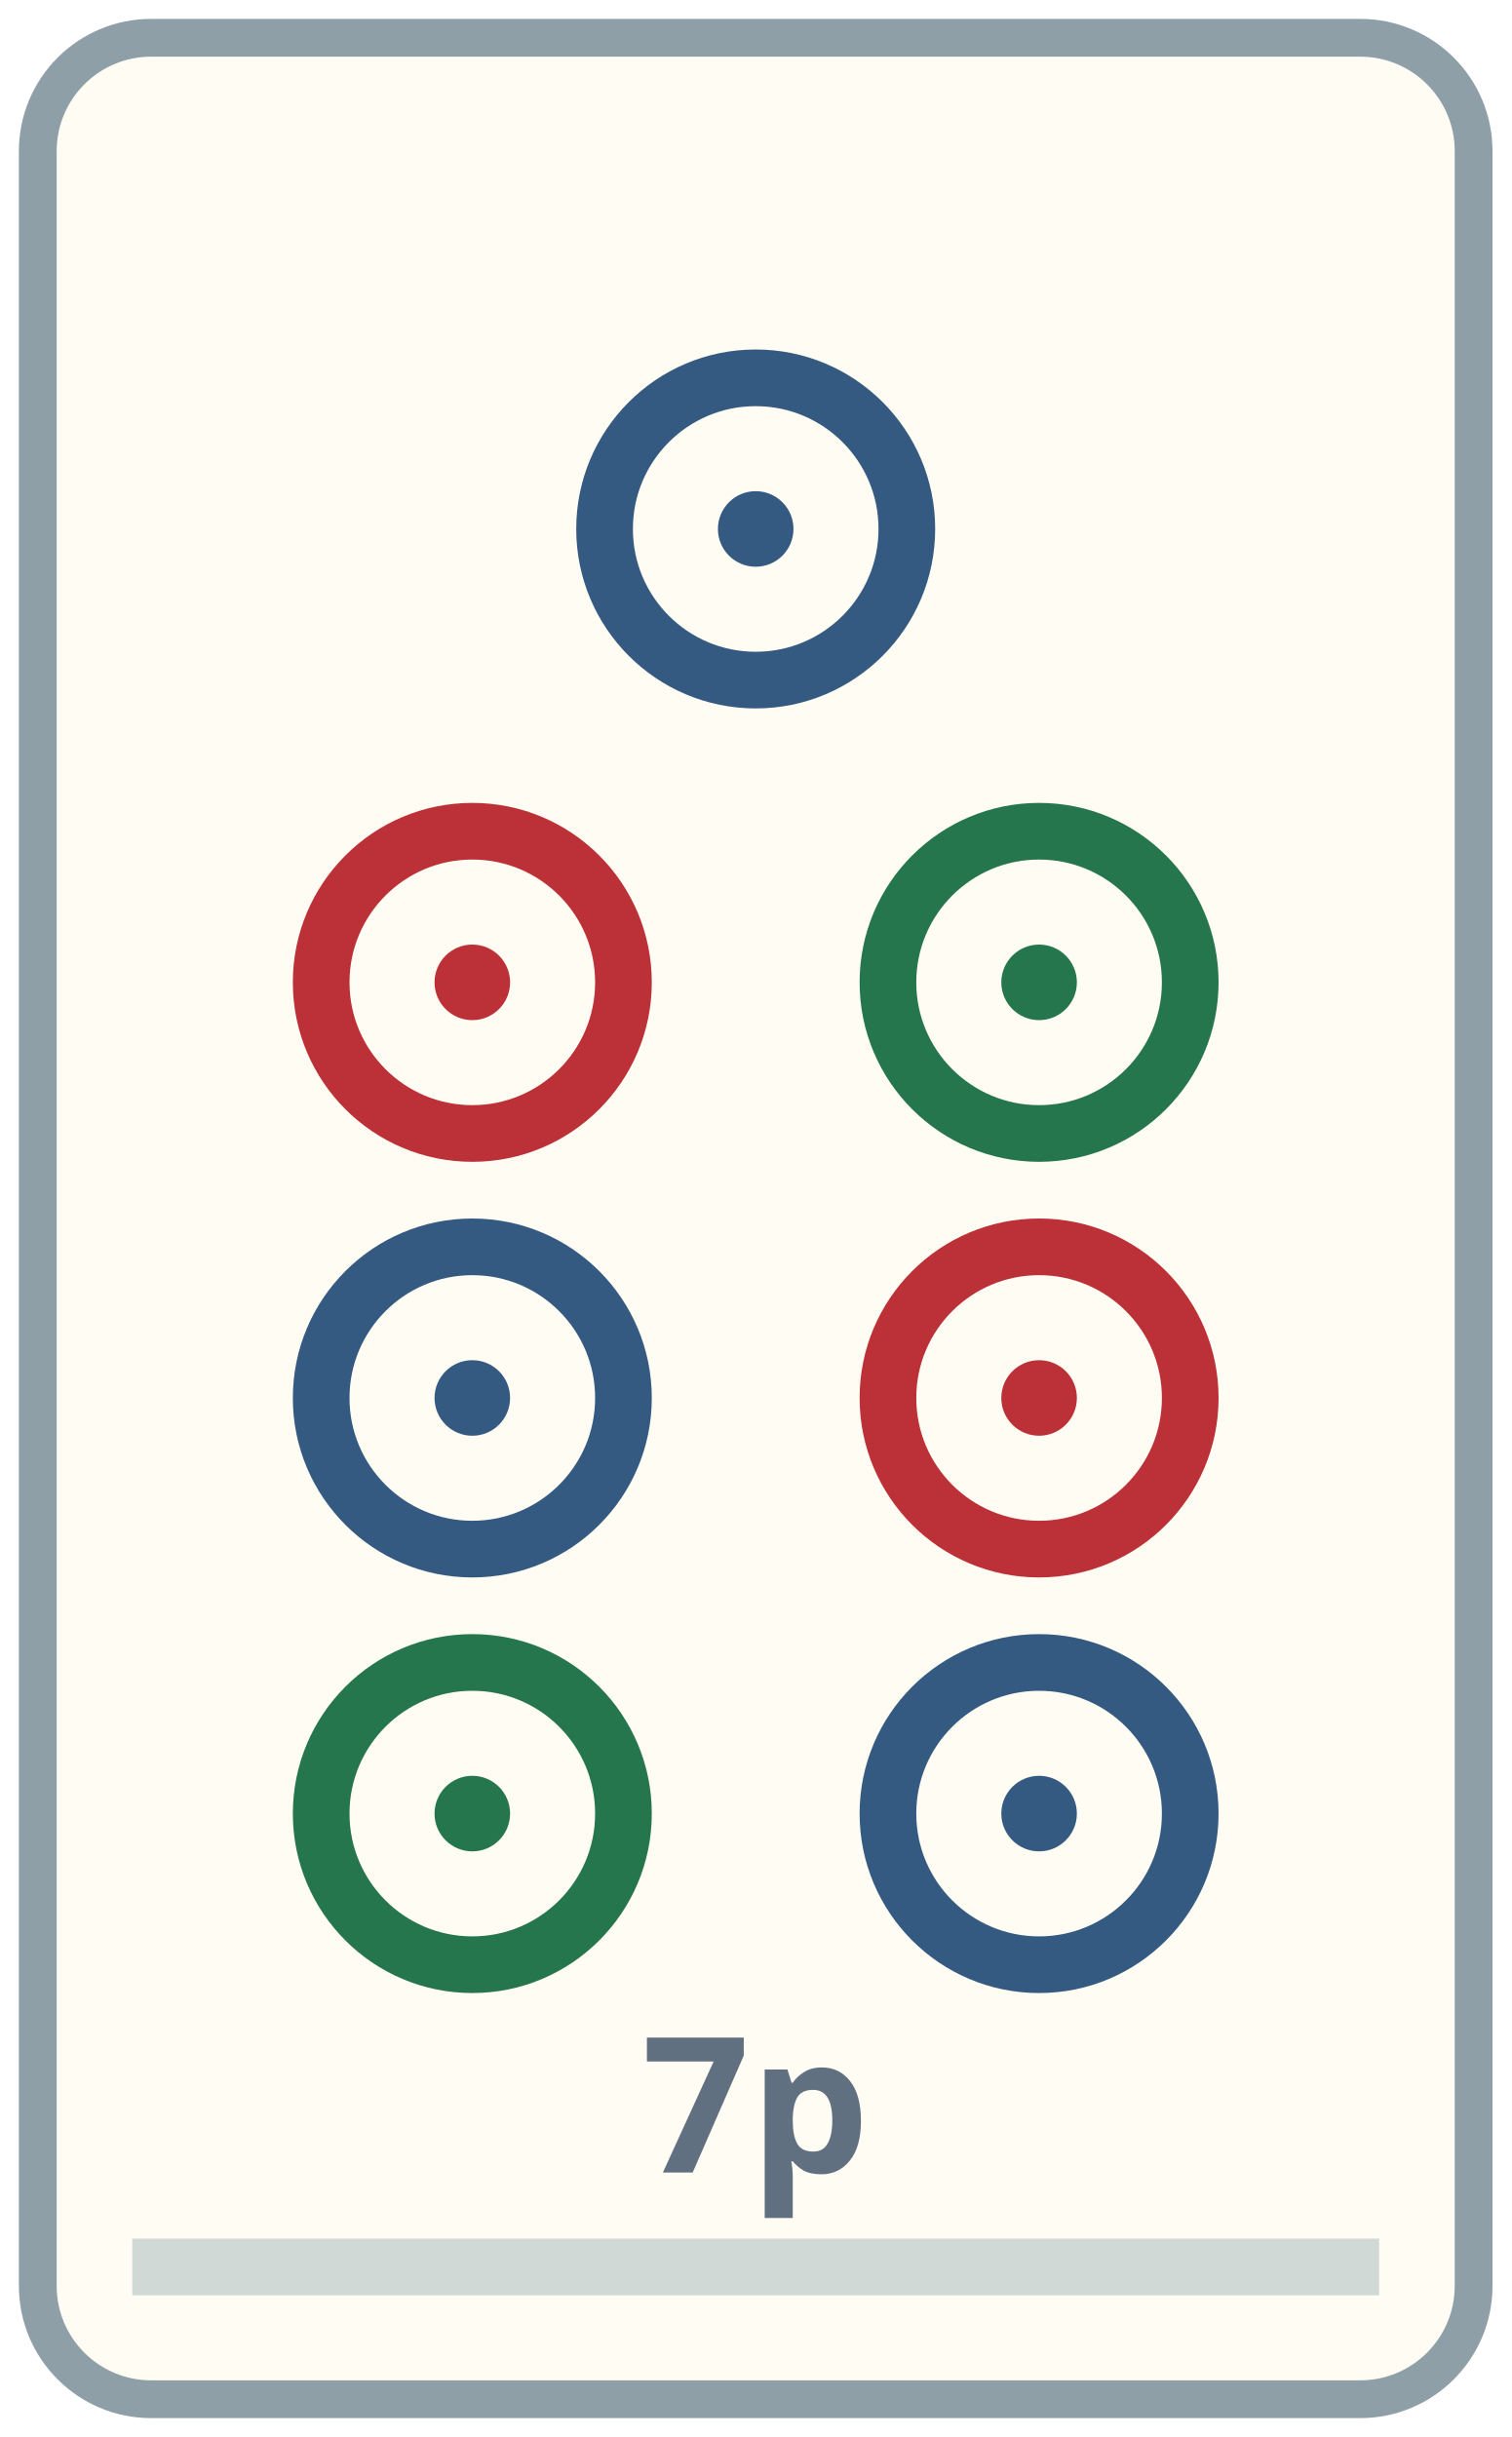
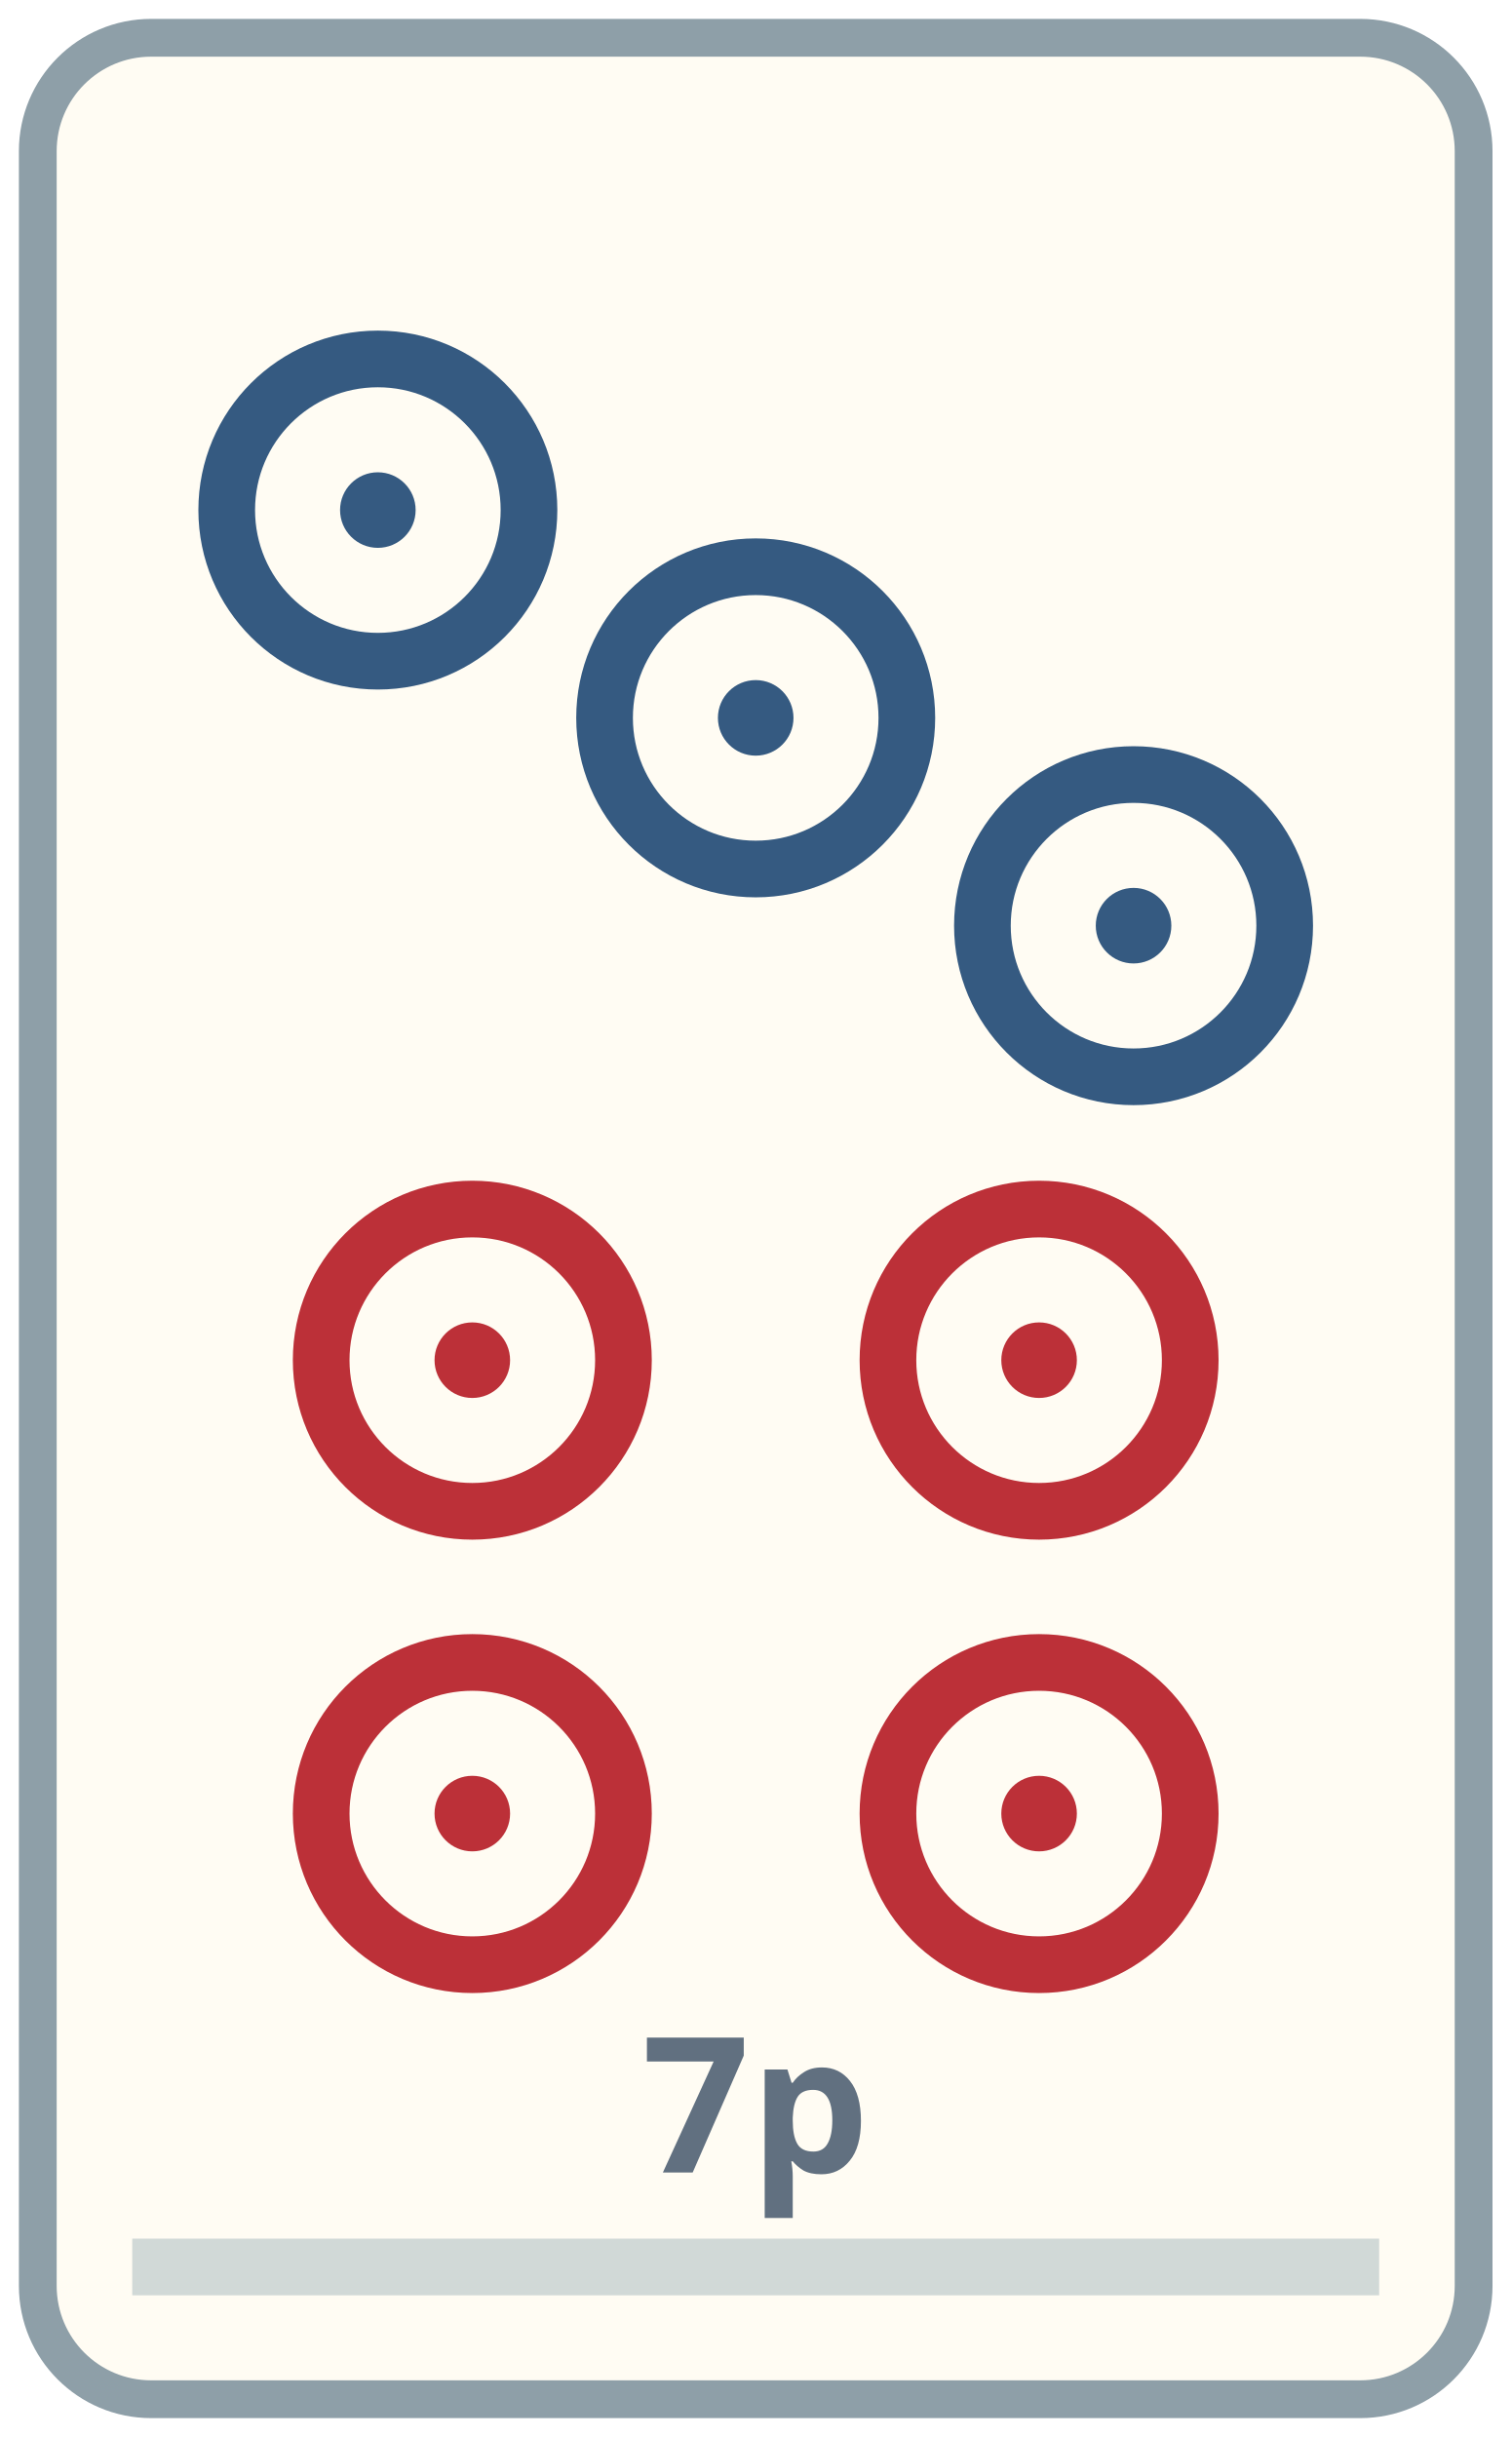
<svg xmlns="http://www.w3.org/2000/svg" width="80" height="129" viewBox="0 0 80 129" role="img" aria-labelledby="name">
  <rect x="2" y="2" width="76" height="125" rx="6" fill="#fffcf3" stroke="#8e9fa8" stroke-width="2" />
  <path d="M7 120h66" stroke="#d1d9d7" stroke-width="3" />
-   <circle cx="40" cy="28" r="8" fill="none" stroke="#355a81" stroke-width="3" />
-   <circle cx="40" cy="28" r="2" fill="#355a81" />
-   <circle cx="25" cy="52" r="8" fill="none" stroke="#bc3038" stroke-width="3" />
-   <circle cx="25" cy="52" r="2" fill="#bc3038" />
-   <circle cx="55" cy="52" r="8" fill="none" stroke="#26764d" stroke-width="3" />
-   <circle cx="55" cy="52" r="2" fill="#26764d" />
-   <circle cx="25" cy="74" r="8" fill="none" stroke="#355a81" stroke-width="3" />
-   <circle cx="25" cy="74" r="2" fill="#355a81" />
-   <circle cx="55" cy="74" r="8" fill="none" stroke="#bc3038" stroke-width="3" />
-   <circle cx="55" cy="74" r="2" fill="#bc3038" />
-   <circle cx="25" cy="96" r="8" fill="none" stroke="#26764d" stroke-width="3" />
-   <circle cx="25" cy="96" r="2" fill="#26764d" />
-   <circle cx="55" cy="96" r="8" fill="none" stroke="#355a81" stroke-width="3" />
-   <circle cx="55" cy="96" r="2" fill="#355a81" />
+   <circle cx="20" cy="27" r="8" fill="none" stroke="#355a81" stroke-width="3" />
+   <circle cx="20" cy="27" r="2" fill="#355a81" />
+   <circle cx="40" cy="38" r="8" fill="none" stroke="#355a81" stroke-width="3" />
+   <circle cx="40" cy="38" r="2" fill="#355a81" />
+   <circle cx="60" cy="49" r="8" fill="none" stroke="#355a81" stroke-width="3" />
+   <circle cx="60" cy="49" r="2" fill="#355a81" />
+   <circle cx="25" cy="72" r="8" fill="none" stroke="#bc3038" stroke-width="3" />
+   <circle cx="25" cy="72" r="2" fill="#bc3038" />
+   <circle cx="55" cy="72" r="8" fill="none" stroke="#bc3038" stroke-width="3" />
+   <circle cx="55" cy="72" r="2" fill="#bc3038" />
+   <circle cx="25" cy="96" r="8" fill="none" stroke="#bc3038" stroke-width="3" />
+   <circle cx="25" cy="96" r="2" fill="#bc3038" />
+   <circle cx="55" cy="96" r="8" fill="none" stroke="#bc3038" stroke-width="3" />
+   <circle cx="55" cy="96" r="2" fill="#bc3038" />
  <text x="40" y="115" text-anchor="middle" font-family="sans-serif" font-size="10" font-weight="600" fill="#617080">7p</text>
</svg>
